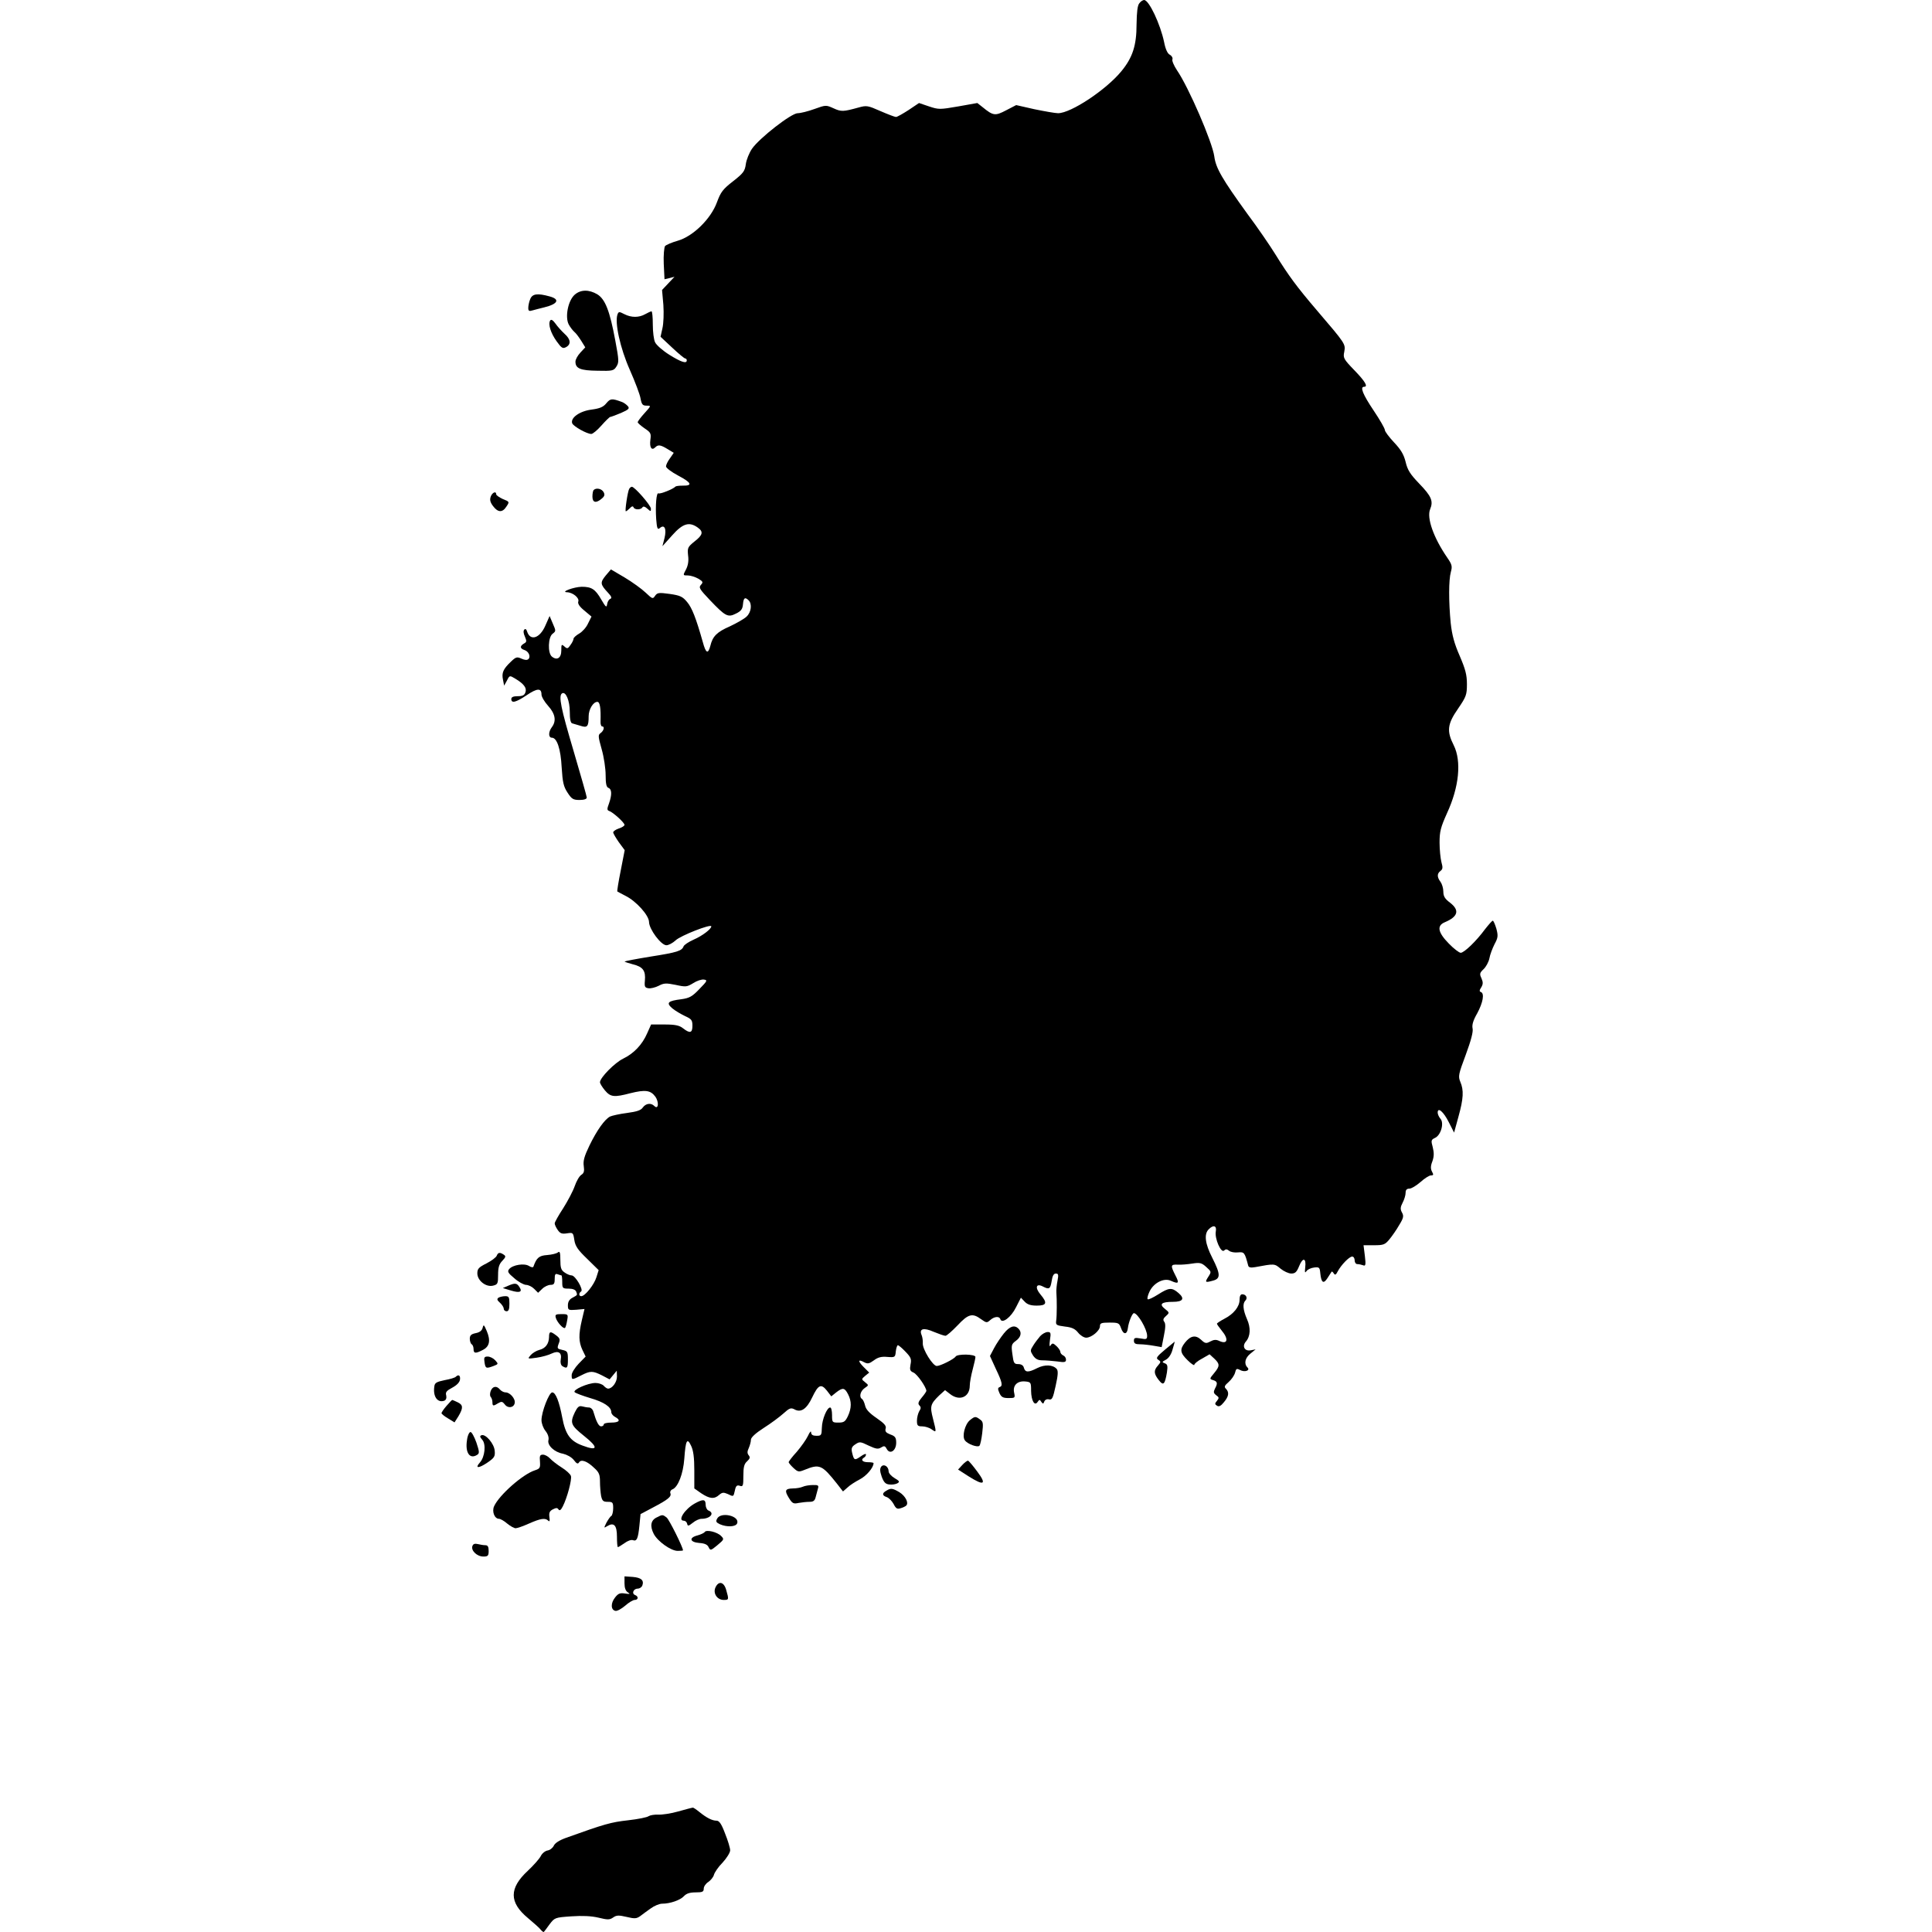
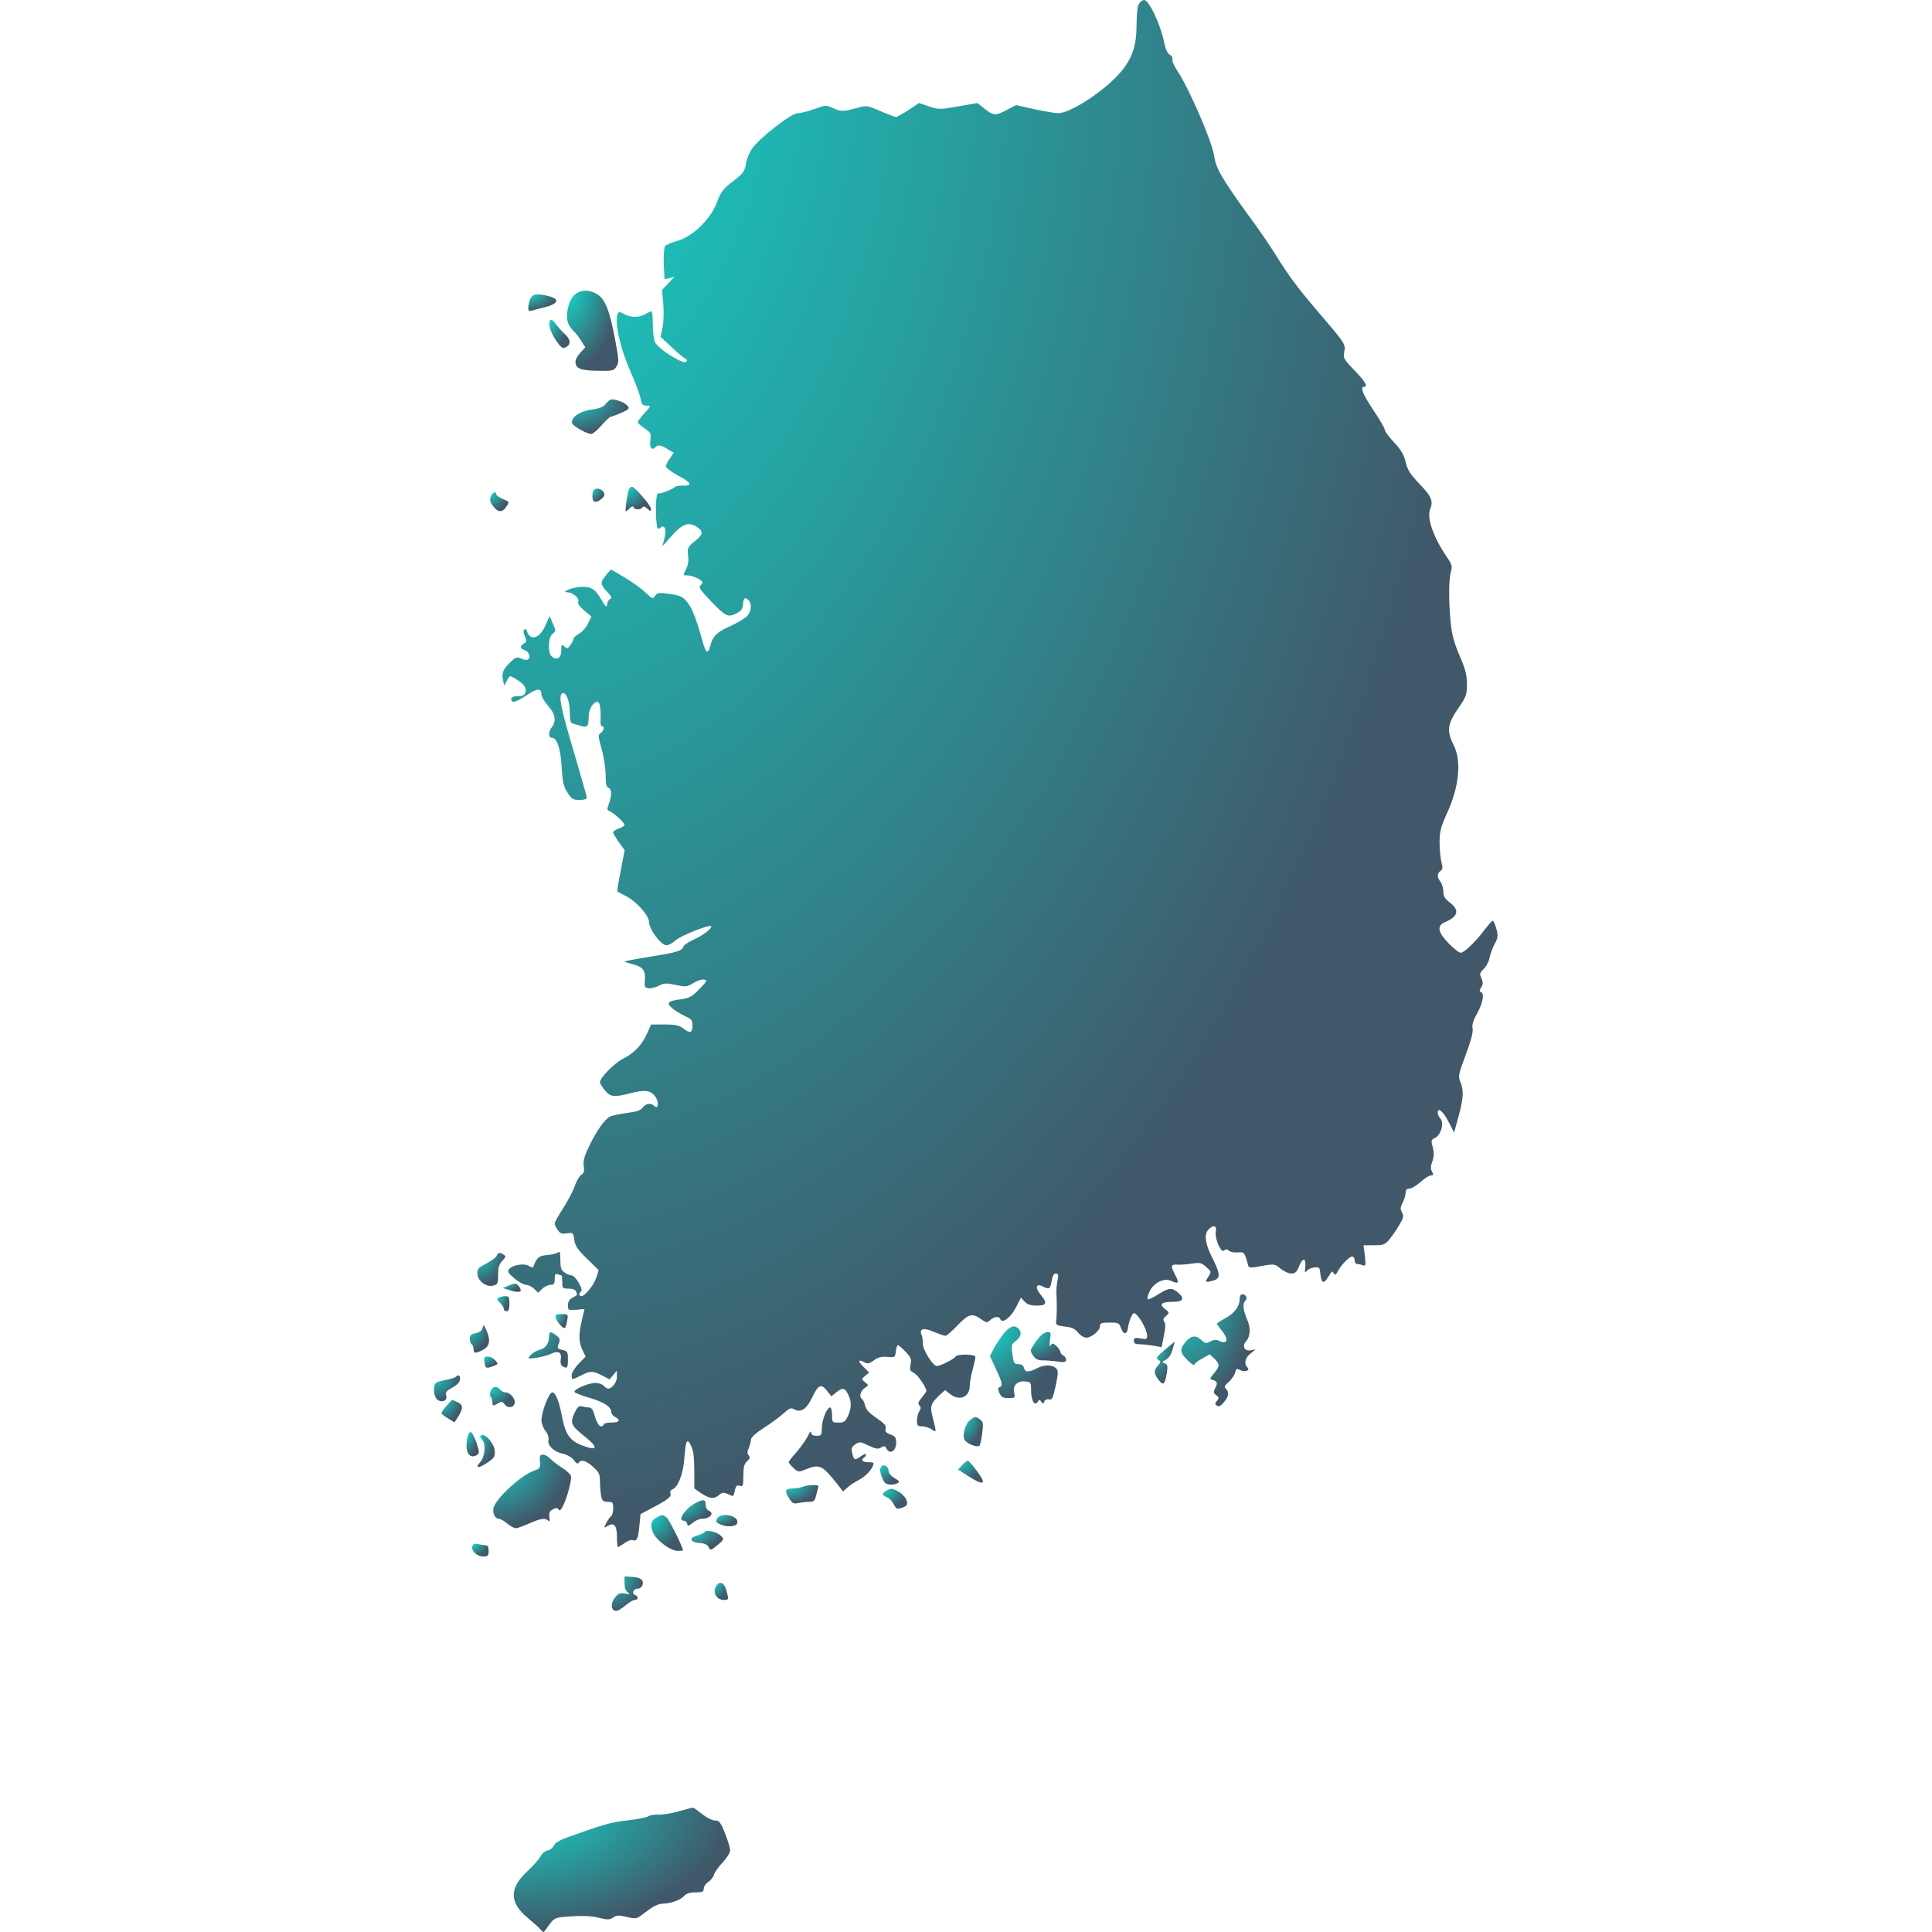
- <svg xmlns="http://www.w3.org/2000/svg" version="1.0" width="1024pt" height="1024pt" viewBox="0 0 1024 1024" preserveAspectRatio="xMidYMid meet">
-   <g transform="translate(0,1024) scale(0.1,-0.1)" fill="#000000" stroke="none">
+ <svg xmlns="http://www.w3.org/2000/svg" version="1.0" width="1024pt" height="1024pt" viewBox="0 0 1024 1024" preserveAspectRatio="xMidYMid meet" class="svg-gradient">
+   <defs>
+     <radialGradient id="radialGradient" cx="0" cy="1" r="1" fx="0" fy="1">
+       <stop offset="0%" stop-color="#13D8CC" />
+       <stop offset="100%" stop-color="#405869" />
+     </radialGradient>
+   </defs>
+   <g transform="translate(0,1024) scale(0.1,-0.1)" stroke="none" fill="url(#radialGradient)">
    <path d="M6039 10223 c-10 -11 -14 -46 -15 -112 0 -112 -21 -176 -80 -248 -81 -99 -268 -223 -336 -223 -15 0 -71 10 -125 21 l-97 22 -54 -28 c-57 -30 -68 -29 -124 17 l-28 22 -101 -18 c-98 -17 -104 -17 -155 0 l-53 18 -55 -37 c-31 -20 -61 -37 -67 -37 -6 0 -43 14 -82 31 -68 30 -74 31 -117 19 -80 -22 -91 -23 -132 -4 -40 18 -41 18 -102 -4 -33 -12 -73 -22 -88 -22 -34 0 -202 -131 -242 -188 -15 -22 -30 -59 -33 -82 -5 -37 -13 -48 -68 -91 -54 -42 -65 -57 -85 -111 -32 -88 -127 -181 -208 -204 -32 -9 -61 -22 -67 -28 -5 -7 -9 -50 -7 -94 l4 -82 26 6 27 7 -33 -35 -33 -35 7 -79 c3 -45 1 -99 -5 -124 l-10 -45 61 -57 c34 -32 65 -58 70 -58 4 0 8 -4 8 -10 0 -19 -29 -10 -93 30 -35 22 -69 52 -75 66 -7 14 -12 56 -12 94 0 39 -3 70 -7 70 -5 -1 -19 -7 -33 -15 -33 -19 -74 -19 -111 0 -27 14 -30 14 -36 -1 -16 -43 14 -179 65 -294 28 -63 54 -132 57 -152 6 -32 11 -38 32 -38 25 0 25 0 -11 -40 -20 -22 -36 -43 -36 -48 0 -4 16 -18 36 -32 33 -22 36 -27 31 -62 -5 -40 7 -58 26 -39 15 15 27 14 65 -9 l33 -20 -20 -29 c-12 -16 -21 -35 -21 -43 0 -8 29 -30 65 -49 70 -37 78 -54 24 -53 -19 0 -36 -2 -39 -5 -11 -13 -82 -41 -90 -36 -11 7 -17 -65 -12 -137 4 -49 7 -57 19 -47 25 22 37 -4 25 -53 l-11 -43 52 58 c56 63 90 73 135 41 31 -22 28 -39 -17 -74 -36 -29 -38 -34 -34 -74 4 -28 0 -53 -11 -74 -17 -32 -17 -32 10 -32 14 0 39 -8 55 -17 25 -15 27 -19 14 -33 -13 -14 -7 -23 48 -81 82 -86 95 -93 138 -71 27 13 35 24 37 50 3 34 11 39 30 20 19 -19 14 -63 -11 -86 -12 -12 -53 -35 -89 -52 -69 -30 -91 -53 -103 -103 -12 -46 -24 -40 -40 20 -36 127 -57 181 -83 212 -24 29 -37 35 -92 43 -58 8 -66 7 -78 -10 -12 -18 -14 -17 -50 17 -21 20 -71 56 -111 80 l-73 43 -28 -33 c-30 -37 -29 -46 13 -91 18 -19 21 -28 12 -32 -8 -3 -15 -15 -17 -28 -3 -20 -7 -17 -31 24 -32 56 -52 68 -104 68 -42 -1 -114 -28 -78 -29 32 -1 67 -31 60 -49 -4 -11 6 -27 32 -48 l38 -32 -18 -36 c-9 -21 -31 -45 -47 -54 -16 -9 -30 -22 -30 -27 0 -6 -7 -21 -16 -33 -14 -21 -18 -22 -33 -8 -15 13 -16 11 -16 -22 0 -40 -23 -54 -50 -32 -23 19 -20 104 4 121 18 14 18 15 1 54 l-17 40 -23 -52 c-29 -66 -79 -82 -96 -31 -4 13 -9 17 -15 11 -6 -6 -5 -20 3 -37 10 -24 10 -29 -5 -37 -22 -13 -22 -26 2 -34 23 -7 35 -35 22 -48 -7 -7 -19 -6 -37 2 -24 11 -30 9 -56 -16 -41 -39 -50 -59 -42 -96 l6 -31 15 27 c14 28 14 28 44 10 45 -27 62 -49 54 -72 -5 -16 -15 -21 -41 -21 -24 0 -34 -5 -34 -15 0 -24 24 -18 81 20 56 38 79 39 79 4 0 -12 16 -39 35 -60 38 -42 45 -80 20 -113 -19 -25 -19 -56 0 -56 27 0 47 -59 52 -158 5 -79 10 -101 31 -133 22 -34 30 -39 64 -39 24 0 38 5 38 13 0 6 -32 118 -70 247 -67 226 -81 292 -61 305 20 12 41 -39 41 -98 0 -38 4 -59 13 -61 6 -2 26 -8 44 -13 36 -12 43 -4 43 51 0 36 24 76 46 76 14 0 19 -34 17 -102 -1 -16 3 -28 8 -28 15 0 10 -22 -7 -35 -15 -10 -14 -18 5 -86 12 -42 21 -103 21 -137 0 -46 4 -64 15 -68 18 -7 19 -36 3 -82 -11 -29 -11 -36 0 -40 20 -6 82 -62 82 -74 0 -5 -13 -14 -30 -19 -17 -6 -30 -15 -30 -21 0 -5 14 -29 30 -52 l31 -42 -21 -108 c-12 -60 -20 -109 -18 -111 2 -1 21 -12 43 -23 57 -28 125 -104 125 -139 1 -39 64 -123 92 -123 12 0 34 12 49 26 26 25 189 89 189 74 0 -14 -47 -50 -93 -70 -27 -12 -51 -28 -54 -36 -9 -24 -34 -32 -174 -54 -74 -12 -136 -24 -138 -26 -2 -2 18 -8 43 -15 54 -13 69 -34 64 -87 -3 -32 0 -37 19 -40 12 -2 36 4 54 13 28 15 40 15 90 5 54 -12 60 -11 93 9 20 13 45 21 57 19 20 -3 18 -7 -24 -50 -38 -40 -53 -48 -95 -54 -73 -9 -83 -19 -48 -49 16 -13 47 -31 68 -41 33 -15 38 -21 38 -51 0 -38 -13 -42 -50 -13 -19 15 -41 20 -97 20 l-72 0 -21 -47 c-26 -60 -71 -107 -127 -134 -44 -21 -123 -101 -123 -125 0 -7 12 -26 26 -43 30 -36 49 -38 136 -15 77 19 106 16 131 -18 21 -29 17 -72 -5 -50 -18 18 -45 14 -61 -8 -10 -15 -32 -22 -84 -29 -39 -5 -79 -14 -90 -19 -29 -16 -69 -72 -109 -154 -27 -56 -34 -81 -30 -108 4 -28 1 -38 -13 -47 -11 -7 -26 -34 -35 -60 -9 -26 -37 -79 -61 -117 -25 -38 -45 -74 -45 -80 0 -7 7 -22 16 -35 13 -19 23 -22 49 -18 32 5 33 4 39 -35 5 -33 19 -53 68 -100 l61 -60 -12 -38 c-12 -39 -60 -100 -80 -100 -14 0 -14 17 -1 25 14 9 -31 85 -50 85 -9 0 -26 7 -38 16 -18 12 -22 25 -22 66 0 40 -3 48 -13 40 -7 -6 -32 -12 -57 -14 -43 -3 -56 -14 -73 -62 -2 -5 -12 -3 -23 4 -25 16 -86 6 -105 -16 -11 -13 -7 -21 27 -49 21 -19 49 -34 61 -35 13 0 32 -9 44 -21 l21 -21 22 21 c12 12 32 21 44 21 18 0 22 6 22 31 0 24 3 30 16 25 9 -3 18 -6 20 -6 2 0 4 -16 4 -35 0 -33 2 -35 34 -35 22 0 36 -6 40 -16 7 -19 8 -17 -21 -33 -15 -8 -23 -21 -23 -39 0 -26 2 -27 44 -24 l44 4 -14 -59 c-18 -77 -17 -115 3 -158 l17 -35 -37 -38 c-20 -21 -37 -48 -37 -60 0 -27 1 -27 50 -2 49 25 61 25 111 0 l40 -21 19 23 19 23 1 -31 c0 -30 -25 -64 -47 -64 -6 0 -16 7 -23 15 -7 8 -27 15 -44 15 -40 0 -123 -37 -110 -49 5 -5 42 -19 82 -31 73 -21 112 -47 112 -75 0 -8 9 -19 20 -25 32 -17 23 -30 -20 -30 -22 0 -40 -4 -40 -10 0 -5 -6 -10 -14 -10 -13 0 -26 26 -41 78 -3 12 -14 22 -23 22 -9 0 -26 3 -37 6 -16 4 -24 -3 -38 -31 -27 -57 -22 -69 49 -126 77 -61 74 -82 -8 -51 -66 24 -91 59 -108 149 -16 85 -35 133 -53 133 -17 0 -57 -104 -57 -147 0 -17 9 -42 21 -57 13 -16 19 -35 16 -48 -8 -28 31 -65 77 -73 21 -5 45 -18 57 -33 15 -20 22 -23 28 -13 11 18 43 7 80 -29 26 -23 31 -36 31 -73 0 -24 3 -59 6 -76 6 -26 11 -31 35 -31 26 0 29 -3 29 -34 0 -19 -5 -38 -10 -41 -6 -3 -17 -20 -26 -36 -14 -29 -14 -29 4 -18 36 22 52 5 52 -56 0 -30 2 -55 5 -55 3 0 19 10 35 21 16 12 35 19 44 16 21 -8 28 7 35 77 l6 61 66 35 c82 43 99 58 92 76 -3 7 2 17 11 20 30 12 57 82 63 163 7 98 15 113 36 68 12 -25 17 -62 17 -131 l0 -95 37 -26 c44 -29 69 -32 95 -8 15 13 23 14 44 5 33 -16 31 -16 39 18 5 25 11 30 26 25 17 -6 19 -1 19 53 0 46 4 63 20 77 15 14 17 21 8 32 -8 10 -8 20 1 39 6 14 11 33 11 43 0 12 25 35 67 62 38 24 85 59 105 77 32 29 40 32 59 22 34 -19 65 2 94 64 32 67 47 74 78 35 l23 -30 26 21 c35 27 45 25 63 -10 19 -37 19 -73 -1 -116 -14 -29 -21 -34 -50 -34 -33 0 -34 1 -34 40 0 22 -4 40 -10 40 -17 0 -43 -63 -44 -107 -1 -40 -3 -43 -28 -43 -20 0 -28 5 -29 18 0 10 -7 3 -17 -19 -9 -19 -36 -57 -59 -84 -24 -26 -43 -51 -43 -55 0 -3 11 -17 25 -30 24 -22 28 -23 58 -11 81 33 93 28 174 -74 l31 -40 24 21 c12 12 42 31 65 43 35 18 73 62 73 86 0 3 -13 5 -30 5 -29 0 -40 13 -20 25 6 3 10 11 10 16 0 6 -13 1 -29 -11 -32 -22 -35 -20 -45 22 -5 22 -1 31 18 43 22 15 27 14 70 -7 39 -18 50 -20 66 -10 16 10 21 9 30 -8 17 -31 50 -9 50 33 0 27 -5 35 -31 44 -23 9 -29 16 -25 31 5 14 -6 27 -48 56 -38 26 -57 46 -61 67 -4 16 -11 31 -16 34 -17 11 -9 42 14 58 22 15 22 15 2 31 -20 16 -20 16 1 34 l21 17 -29 29 c-32 32 -31 44 2 26 19 -10 27 -8 52 10 21 16 40 21 71 18 41 -3 42 -2 45 30 2 17 7 32 11 32 4 0 22 -15 40 -34 29 -30 33 -39 27 -68 -5 -28 -3 -35 16 -43 20 -9 67 -77 68 -97 0 -3 -11 -20 -25 -36 -18 -22 -21 -32 -12 -41 9 -9 9 -16 -1 -31 -6 -11 -12 -33 -12 -50 0 -26 4 -30 28 -30 15 0 38 -7 50 -16 26 -18 26 -18 7 57 -17 66 -14 77 33 123 l31 28 27 -21 c50 -39 104 -16 104 45 0 16 7 54 15 84 8 30 15 61 15 68 0 15 -96 17 -105 2 -9 -14 -81 -50 -100 -50 -21 0 -76 89 -74 120 1 14 -2 33 -6 43 -15 35 10 42 64 18 27 -11 55 -21 62 -21 7 0 35 25 64 55 57 61 79 67 125 33 28 -20 31 -20 48 -5 22 20 49 22 54 5 9 -26 57 10 83 63 l26 51 20 -21 c14 -15 32 -21 64 -21 53 0 58 14 19 60 -30 36 -22 60 14 41 33 -17 39 -13 46 29 4 28 11 40 22 40 14 0 15 -7 9 -38 -4 -20 -7 -48 -6 -62 3 -39 3 -123 -1 -150 -3 -23 1 -25 46 -31 37 -4 54 -12 70 -32 12 -15 31 -27 43 -27 28 0 73 37 73 61 0 16 7 19 51 19 47 0 51 -2 61 -30 12 -35 32 -35 36 1 4 32 23 79 32 79 20 0 70 -85 70 -120 0 -18 -4 -20 -35 -14 -30 5 -35 3 -35 -12 0 -15 8 -19 33 -19 17 0 51 -4 73 -8 l41 -7 12 61 c9 43 9 64 2 73 -8 10 -6 18 9 31 19 17 19 18 -6 38 -32 25 -18 37 43 37 53 0 64 17 29 47 -35 30 -50 29 -108 -8 -27 -17 -52 -29 -55 -25 -4 3 1 22 10 41 22 46 76 73 112 57 42 -19 47 -14 25 28 -27 53 -26 59 13 57 17 -1 52 2 77 6 39 6 49 4 73 -18 28 -25 28 -26 12 -51 -20 -31 -18 -33 23 -22 42 11 42 33 -3 122 -38 74 -44 125 -19 150 25 26 44 20 38 -11 -7 -37 28 -117 44 -101 8 8 15 8 26 -1 8 -7 29 -11 47 -9 34 3 36 1 55 -71 3 -9 14 -11 37 -7 102 19 102 19 134 -8 17 -14 43 -26 57 -26 21 0 29 8 42 40 19 47 38 43 32 -7 -3 -28 -2 -32 7 -20 6 9 24 17 41 19 27 3 29 0 32 -32 5 -49 17 -57 38 -24 10 16 20 31 22 34 1 2 7 -2 11 -9 7 -11 12 -8 21 10 18 34 61 79 77 79 7 0 13 -9 13 -20 0 -11 6 -20 14 -20 8 0 22 -3 30 -6 14 -6 16 1 10 50 l-7 56 56 0 c49 0 58 3 81 31 14 17 38 51 52 76 23 37 25 48 15 66 -10 18 -9 29 3 52 9 17 16 40 16 53 0 15 6 22 20 22 11 0 37 16 59 35 21 19 46 35 55 35 14 0 15 4 6 20 -8 15 -8 30 2 55 9 26 9 45 2 74 -10 36 -9 40 12 50 31 14 49 78 29 101 -8 9 -15 24 -15 33 0 31 31 5 59 -51 l28 -55 23 84 c27 97 29 141 10 185 -12 29 -10 40 29 144 28 76 40 122 36 139 -4 19 3 43 25 81 30 56 39 105 19 112 -9 3 -8 10 2 25 10 17 10 27 1 48 -11 23 -9 29 11 48 13 12 27 38 31 57 3 19 16 53 27 75 19 35 20 45 10 83 -7 23 -15 42 -19 42 -4 0 -22 -21 -41 -45 -47 -64 -111 -125 -129 -125 -8 0 -37 22 -63 49 -58 59 -65 95 -21 113 71 30 79 64 27 104 -27 20 -35 34 -35 58 0 18 -7 41 -15 52 -19 25 -19 44 0 58 12 9 13 18 5 46 -5 19 -10 66 -10 104 0 59 6 81 39 155 65 140 78 277 36 361 -38 75 -34 112 23 194 43 63 47 73 47 130 0 49 -8 79 -38 149 -29 66 -41 111 -48 175 -11 114 -11 229 1 271 8 29 6 39 -19 75 -73 106 -110 211 -91 257 18 43 7 69 -59 137 -47 49 -61 71 -71 114 -10 40 -25 65 -62 104 -26 28 -48 57 -48 65 0 8 -27 55 -60 104 -57 85 -73 125 -50 125 22 0 7 27 -51 87 -58 60 -61 66 -54 99 7 41 7 41 -146 220 -106 124 -150 184 -218 294 -29 47 -96 145 -150 217 -133 184 -167 242 -175 304 -10 75 -136 367 -198 457 -16 24 -27 50 -24 57 3 8 -3 19 -14 25 -12 6 -23 30 -30 67 -20 95 -80 223 -106 223 -6 0 -18 -7 -25 -17z" />
    <path d="M3046 8678 c-35 -31 -52 -117 -32 -157 8 -15 22 -33 30 -40 9 -7 25 -29 37 -48 l21 -34 -26 -28 c-14 -15 -26 -36 -26 -48 0 -36 26 -47 117 -48 79 -2 86 0 100 22 14 22 14 33 -6 139 -29 156 -53 218 -95 244 -44 26 -88 26 -120 -2z" />
    <path d="M2810 8654 c-6 -14 -10 -35 -10 -46 0 -16 4 -19 23 -13 12 3 40 11 62 16 73 18 84 43 28 58 -65 18 -92 14 -103 -15z" />
    <path d="M2916 8541 c-12 -19 3 -67 35 -111 25 -35 32 -39 49 -30 28 15 25 42 -8 71 -15 14 -37 38 -48 54 -14 19 -23 24 -28 16z" />
    <path d="M3214 8103 c-16 -20 -34 -28 -79 -34 -63 -8 -113 -44 -102 -73 7 -16 77 -56 101 -56 8 0 32 20 54 45 22 25 43 45 46 45 4 0 30 10 57 21 41 18 47 24 37 36 -7 8 -21 19 -33 23 -52 19 -60 18 -81 -7z" />
    <path d="M3335 7649 c-8 -12 -24 -119 -18 -119 3 0 12 7 21 16 10 11 17 13 20 5 5 -14 39 -14 47 0 5 7 14 4 26 -7 18 -16 19 -16 19 0 0 17 -86 116 -101 116 -4 0 -11 -5 -14 -11z" />
    <path d="M3147 7643 c-4 -3 -7 -19 -7 -35 0 -32 19 -37 49 -11 15 12 18 21 10 35 -10 18 -39 24 -52 11z" />
    <path d="M2601 7608 c-6 -17 -3 -30 12 -50 26 -35 50 -36 71 -3 17 25 17 26 -19 40 -19 9 -35 20 -35 25 0 19 -21 10 -29 -12z" />
    <path d="M2633 3585 c-3 -9 -27 -27 -54 -41 -42 -21 -49 -29 -49 -53 0 -39 47 -75 84 -65 24 6 26 11 26 57 0 39 5 56 22 74 19 20 20 25 8 33 -21 14 -30 12 -37 -5z" />
    <path d="M2695 3426 l-30 -13 43 -13 c46 -14 62 -8 46 17 -14 23 -24 24 -59 9z" />
    <path d="M6570 3351 c0 -37 -32 -76 -81 -101 -21 -11 -39 -23 -39 -26 0 -3 11 -19 25 -36 38 -45 32 -75 -11 -56 -18 9 -30 8 -49 -2 -22 -12 -28 -11 -49 9 -29 27 -56 22 -86 -16 -28 -36 -25 -54 15 -93 19 -19 35 -29 35 -24 0 6 18 21 41 33 l40 23 25 -23 c30 -28 30 -40 -1 -77 -25 -30 -25 -31 -5 -37 23 -7 25 -17 9 -46 -8 -17 -7 -23 7 -34 16 -11 16 -15 4 -30 -12 -14 -12 -18 1 -26 10 -6 20 -1 36 19 26 31 29 52 11 71 -11 10 -8 17 14 36 15 13 30 35 34 49 5 22 9 24 26 15 25 -14 56 -3 40 13 -20 20 -13 51 16 74 l27 22 -26 -5 c-32 -6 -47 21 -26 46 25 28 27 74 6 120 -21 49 -24 82 -8 98 13 13 4 33 -17 33 -9 0 -14 -10 -14 -29z" />
    <path d="M2642 3362 c-9 -7 -8 -13 8 -27 11 -10 20 -24 20 -32 0 -7 7 -13 15 -13 11 0 15 11 15 40 0 35 -3 40 -22 40 -13 0 -29 -4 -36 -8z" />
    <path d="M2946 3255 c7 -24 41 -61 49 -53 3 3 8 21 11 39 6 33 5 34 -30 34 -31 0 -35 -3 -30 -20z" />
    <path d="M2558 3202 c-4 -15 -16 -24 -37 -28 -24 -5 -31 -12 -31 -30 0 -12 5 -26 10 -29 6 -3 10 -15 10 -26 0 -23 11 -24 49 -4 36 18 42 50 21 100 -15 35 -17 37 -22 17z" />
    <path d="M5321 3173 c-16 -20 -40 -55 -52 -78 l-22 -42 31 -68 c35 -73 38 -91 20 -97 -10 -4 -10 -10 -1 -31 10 -22 19 -27 49 -27 34 0 35 1 29 29 -8 38 17 63 59 59 30 -3 31 -5 31 -50 1 -53 19 -83 35 -58 9 13 11 13 19 0 9 -12 11 -12 16 2 4 9 14 14 25 11 16 -4 21 6 35 71 13 58 14 80 6 90 -20 23 -63 25 -103 5 -47 -24 -64 -24 -71 1 -3 13 -14 20 -30 20 -22 0 -25 5 -31 52 -7 48 -5 54 18 71 28 20 33 46 14 65 -21 21 -46 13 -77 -25z" />
    <path d="M2910 3153 c-1 -36 -19 -60 -52 -68 -15 -4 -35 -16 -45 -27 -18 -21 -18 -21 32 -14 28 4 63 14 79 22 36 17 55 5 48 -32 -3 -16 1 -30 9 -35 25 -15 29 -10 29 35 0 41 -2 45 -29 51 -28 6 -29 8 -20 33 9 22 7 29 -13 44 -31 24 -38 22 -38 -9z" />
    <path d="M5513 3158 c-11 -13 -28 -35 -37 -50 -16 -25 -16 -28 -1 -52 13 -19 26 -26 50 -26 18 0 53 -3 79 -6 39 -6 46 -4 46 10 0 9 -7 19 -15 22 -8 4 -15 12 -15 19 0 6 -9 20 -21 31 -17 16 -22 16 -30 4 -7 -11 -8 -2 -4 28 6 37 4 42 -12 42 -11 0 -29 -10 -40 -22z" />
    <path d="M6174 3086 c-43 -36 -49 -45 -35 -53 15 -10 14 -12 -1 -30 -24 -26 -23 -44 4 -78 24 -31 32 -24 43 41 5 34 3 43 -11 48 -16 6 -16 8 5 19 15 8 29 28 36 55 7 23 12 42 11 41 0 0 -24 -20 -52 -43z" />
    <path d="M2568 3020 c5 -33 8 -35 48 -20 26 10 26 11 9 30 -10 11 -28 20 -40 20 -18 0 -21 -5 -17 -30z" />
    <path d="M2416 2943 c-4 -5 -31 -13 -59 -18 -43 -9 -53 -14 -55 -34 -8 -53 17 -88 53 -75 9 4 13 14 10 28 -5 17 2 25 32 41 24 13 39 28 41 43 3 22 -8 29 -22 15z" />
    <path d="M2601 2868 c-5 -13 -5 -27 0 -32 5 -6 9 -18 9 -28 0 -21 4 -22 31 -5 17 10 22 9 34 -6 16 -23 48 -19 53 6 5 23 -25 57 -48 57 -10 0 -23 7 -30 15 -18 22 -39 18 -49 -7z" />
    <path d="M2367 2789 c-15 -17 -27 -35 -27 -39 0 -4 16 -17 35 -28 l34 -21 21 33 c26 44 25 60 -5 74 -14 7 -27 12 -28 12 -2 0 -15 -14 -30 -31z" />
    <path d="M5141 2713 c-27 -22 -43 -86 -27 -107 14 -20 67 -39 77 -29 5 5 11 35 15 67 6 51 5 61 -11 72 -24 18 -28 18 -54 -3z" />
    <path d="M2475 2606 c-10 -66 15 -102 54 -77 13 8 12 17 -4 65 -11 31 -25 56 -31 56 -7 0 -16 -19 -19 -44z" />
    <path d="M2552 2633 c-10 -4 -9 -9 4 -24 21 -23 14 -91 -12 -120 -29 -32 -8 -33 38 -2 38 26 43 33 40 64 -3 37 -48 90 -70 82z" />
    <path d="M2862 2493 c2 -33 0 -37 -27 -46 -65 -21 -189 -131 -216 -190 -13 -28 2 -67 26 -67 7 0 27 -11 43 -25 17 -14 37 -25 45 -25 8 0 40 11 71 25 61 27 86 31 102 15 7 -7 9 -1 6 19 -3 23 1 32 18 41 18 9 24 9 30 0 6 -9 13 -4 23 16 23 45 49 142 43 161 -3 10 -25 30 -49 45 -24 15 -52 37 -62 48 -10 11 -27 20 -37 20 -16 0 -19 -6 -16 -37z" />
    <path d="M5101 2476 l-23 -25 56 -36 c82 -52 97 -43 46 25 -22 30 -44 56 -49 58 -4 1 -18 -9 -30 -22z" />
    <path d="M4671 2467 c-8 -11 -8 -24 2 -53 11 -30 20 -40 40 -42 15 -2 34 1 43 6 14 8 12 12 -15 28 -17 10 -31 26 -31 35 0 26 -25 42 -39 26z" />
    <path d="M4255 2360 c-11 -5 -34 -9 -52 -9 -42 -1 -46 -11 -22 -50 18 -29 24 -33 51 -27 17 3 43 6 58 6 22 0 29 6 34 28 4 15 9 35 12 45 4 14 -1 17 -28 16 -18 0 -42 -4 -53 -9z" />
    <path d="M4698 2339 c-24 -13 -23 -26 2 -34 11 -4 27 -20 36 -36 12 -24 19 -29 37 -23 12 3 26 10 30 14 15 14 -4 51 -36 71 -36 21 -45 23 -69 8z" />
    <path d="M3682 2271 c-53 -30 -92 -91 -58 -91 8 0 16 -7 18 -16 3 -14 7 -13 30 5 14 12 35 21 46 21 46 0 72 30 37 44 -8 3 -15 17 -15 31 0 29 -13 31 -58 6z" />
    <path d="M3480 2197 c-31 -15 -36 -46 -15 -87 21 -40 91 -90 127 -90 15 0 28 1 28 3 0 16 -74 165 -87 174 -21 16 -22 16 -53 0z" />
    <path d="M3801 2191 c-8 -15 -6 -20 15 -30 37 -16 84 -14 91 5 15 39 -86 63 -106 25z" />
    <path d="M3735 2120 c-3 -5 -20 -13 -38 -18 -47 -12 -41 -36 9 -40 30 -2 44 -9 50 -23 9 -18 11 -18 46 11 36 30 37 32 20 49 -20 21 -78 35 -87 21z" />
    <path d="M2504 2046 c-9 -24 24 -56 58 -56 24 0 28 4 28 30 0 22 -5 30 -17 30 -10 0 -28 3 -40 6 -16 4 -25 1 -29 -10z" />
    <path d="M3310 1848 c0 -24 6 -41 18 -48 14 -9 11 -10 -15 -6 -26 4 -36 1 -53 -21 -24 -30 -23 -66 2 -71 9 -2 32 11 51 27 19 17 42 31 51 31 20 0 21 19 2 26 -20 8 -8 34 14 34 10 0 20 7 24 15 11 29 -5 43 -50 47 l-44 3 0 -37z" />
    <path d="M3792 1826 c-14 -31 9 -66 44 -66 27 0 28 1 13 53 -12 43 -40 50 -57 13z" />
    <path d="M3595 639 c-38 -11 -86 -18 -107 -17 -20 1 -42 -3 -50 -8 -7 -6 -56 -16 -110 -22 -89 -10 -122 -19 -328 -93 -36 -13 -59 -28 -65 -42 -6 -12 -20 -23 -33 -25 -12 -2 -29 -15 -36 -30 -8 -15 -39 -50 -69 -78 -99 -92 -99 -167 1 -250 31 -26 63 -54 69 -63 7 -8 14 -13 16 -10 2 2 16 20 30 40 27 35 28 36 115 42 58 4 106 2 144 -7 49 -12 59 -12 78 1 17 12 29 13 71 3 42 -10 52 -10 72 4 12 9 37 28 56 41 19 14 46 25 60 25 43 0 97 19 116 40 13 14 31 20 62 20 36 0 43 3 43 20 0 11 11 27 24 35 13 9 27 26 30 38 3 12 23 42 46 65 22 24 40 53 40 65 0 12 -12 52 -27 89 -19 51 -31 68 -45 68 -24 0 -54 16 -91 46 -16 13 -32 24 -35 23 -4 0 -38 -9 -77 -20z" />
  </g>
</svg>
